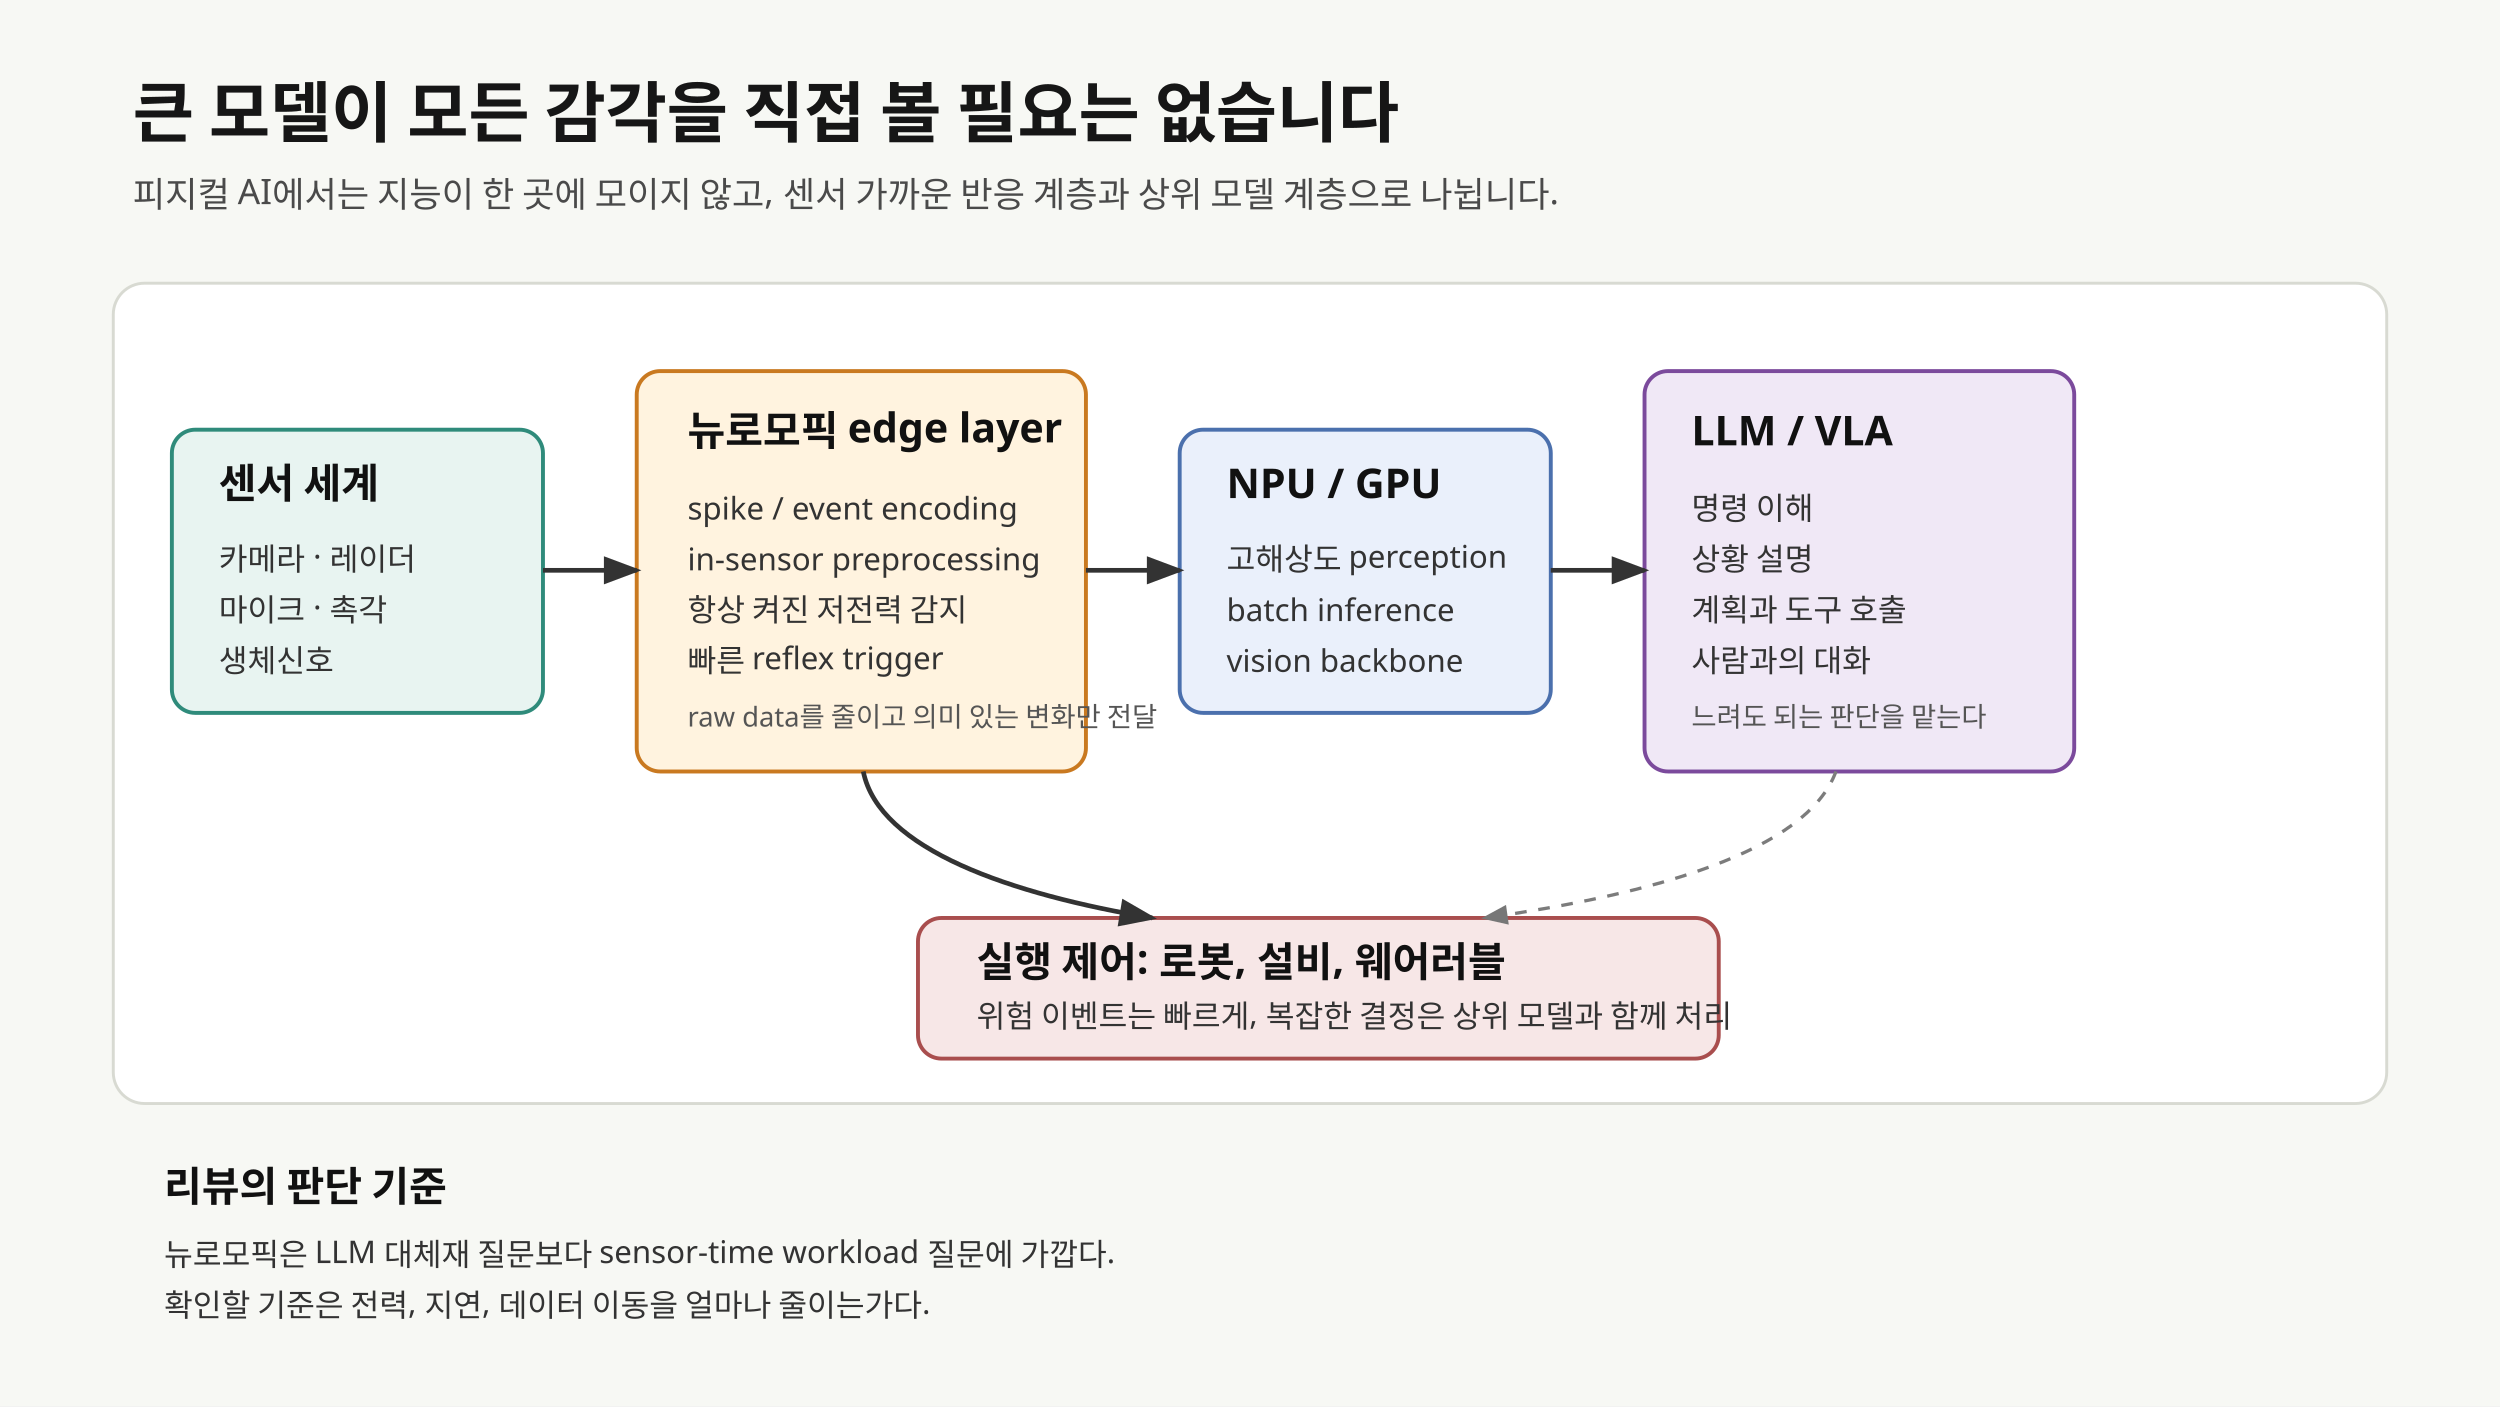
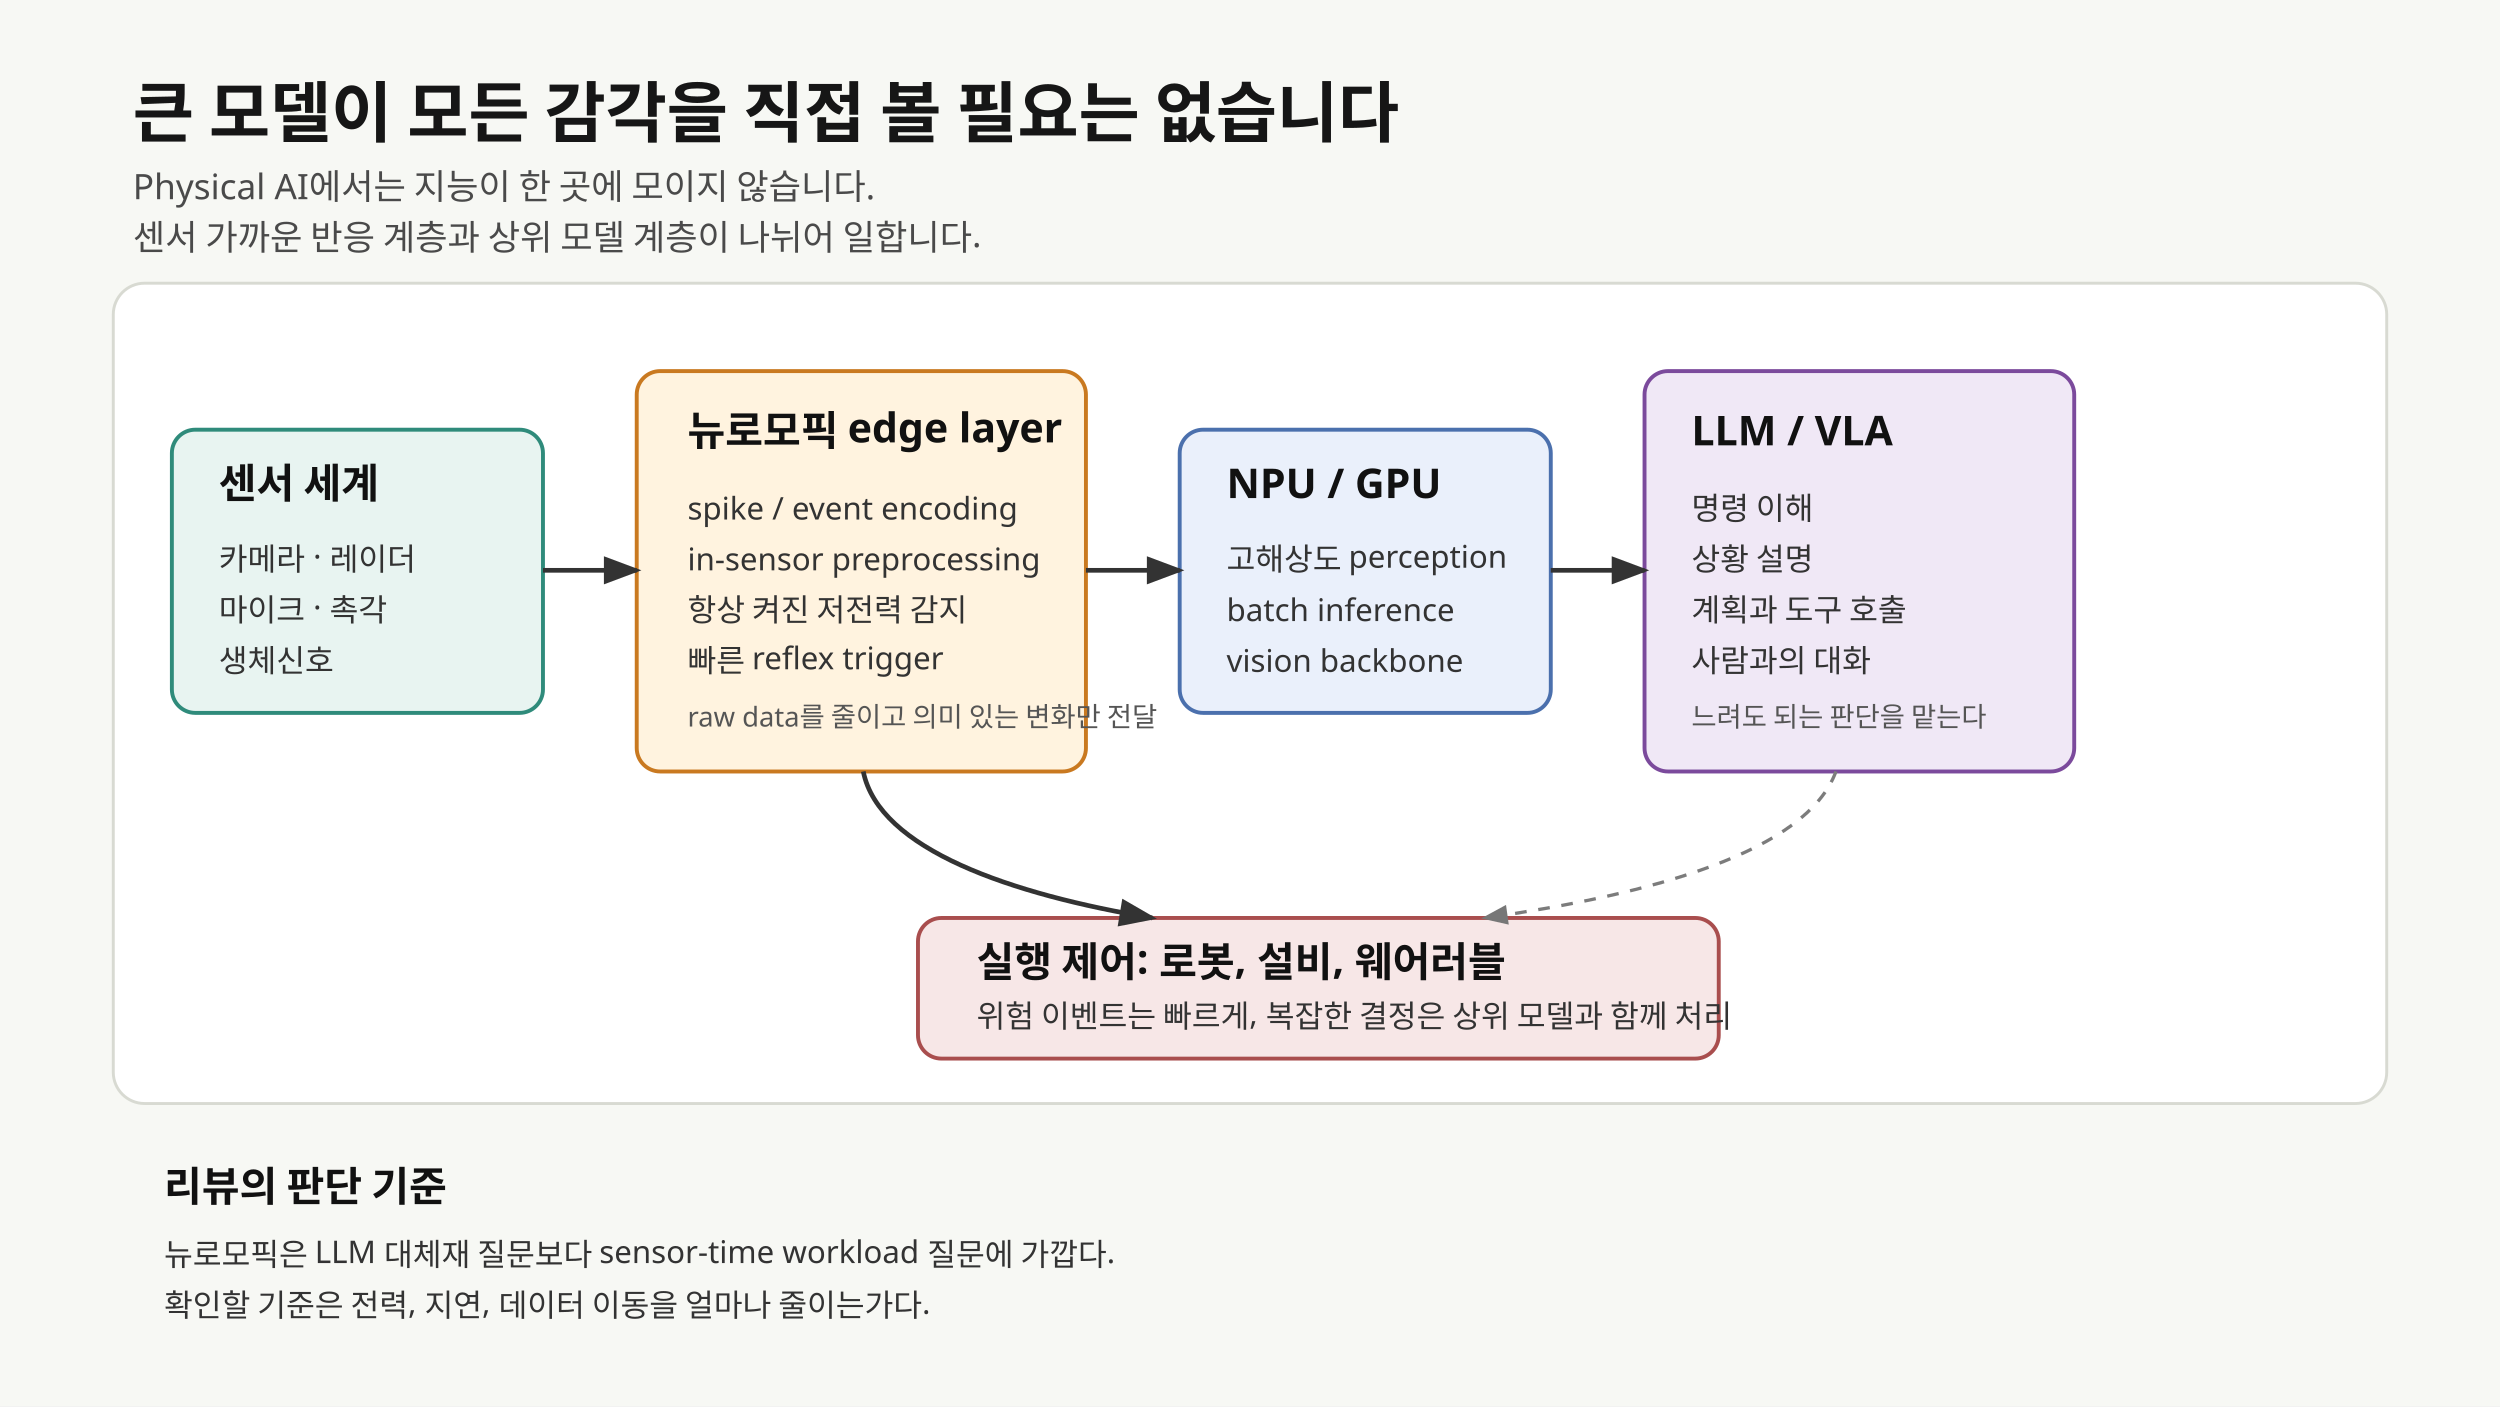
<svg xmlns="http://www.w3.org/2000/svg" width="1280" height="720" viewBox="0 0 1280 720" role="img" aria-labelledby="title desc">
  <defs>
    <style>
      .bg { fill: #f7f8f4; }
      .title { font: 700 34px "Segoe UI", "Malgun Gothic", sans-serif; fill: #161616; }
      .subtitle { font: 400 18px "Segoe UI", "Malgun Gothic", sans-serif; fill: #4a4a4a; }
      .label { font: 700 21px "Segoe UI", "Malgun Gothic", sans-serif; fill: #111; }
      .body { font: 400 16px "Segoe UI", "Malgun Gothic", sans-serif; fill: #333; }
      .small { font: 400 14px "Segoe UI", "Malgun Gothic", sans-serif; fill: #555; }
      .box { rx: 12; stroke-width: 2; }
      .sensor { fill: #e8f4f1; stroke: #2f8b7b; }
      .neuro { fill: #fff3df; stroke: #c97920; }
      .compute { fill: #eaf0fb; stroke: #4b70ad; }
      .model { fill: #f0e8f6; stroke: #7b4a9c; }
      .act { fill: #f7e7e7; stroke: #a94e4e; }
      .line { stroke: #333; stroke-width: 2.4; fill: none; marker-end: url(#arrow); }
      .soft { stroke: #7c7c7c; stroke-width: 1.7; stroke-dasharray: 6 6; fill: none; marker-end: url(#arrowSoft); }
      .rail { fill: #fff; stroke: #d8dad2; stroke-width: 1.5; rx: 16; }
    </style>
    <marker id="arrow" markerWidth="10" markerHeight="10" refX="7" refY="3" orient="auto" markerUnits="strokeWidth">
      <path d="M0,0 L0,6 L8,3 z" fill="#333" />
    </marker>
    <marker id="arrowSoft" markerWidth="10" markerHeight="10" refX="7" refY="3" orient="auto" markerUnits="strokeWidth">
      <path d="M0,0 L0,6 L8,3 z" fill="#777" />
    </marker>
  </defs>
  <rect width="1280" height="720" class="bg" />
  <text x="68" y="70" class="title">큰 모델이 모든 감각을 직접 볼 필요는 없습니다</text>
-   <text x="68" y="106" class="subtitle">피지컬 AI에서는 지능이 한 곳에 모이지 않고, 센서 가까운 반응 계층과 상위 모델 계층으로 나뉩니다.</text>
+   <text x="68" y="102" class="subtitle">Physical AI에서는 지능이 한 곳에 모이지 않습니다.</text>
+   <text x="68" y="128" class="subtitle">센서 가까운 반응 계층과 상위 모델 계층이 나뉘어 일합니다.</text>
  <rect x="58" y="145" width="1164" height="420" class="rail" />
  <rect x="88" y="220" width="190" height="145" class="box sensor" />
  <text x="112" y="255" class="label">센서 세계</text>
  <text x="112" y="292" class="body">카메라 · 레이더</text>
  <text x="112" y="318" class="body">마이크 · 촉각</text>
  <text x="112" y="344" class="body">생체신호</text>
  <rect x="326" y="190" width="230" height="205" class="box neuro" />
  <text x="352" y="228" class="label">뉴로모픽 edge layer</text>
  <text x="352" y="266" class="body">spike / event encoding</text>
  <text x="352" y="292" class="body">in-sensor preprocessing</text>
  <text x="352" y="318" class="body">항상 켜진 저전력 감지</text>
  <text x="352" y="344" class="body">빠른 reflex trigger</text>
  <text x="352" y="372" class="small">raw data를 줄이고 의미 있는 변화만 전달</text>
  <rect x="604" y="220" width="190" height="145" class="box compute" />
  <text x="628" y="255" class="label">NPU / GPU</text>
  <text x="628" y="292" class="body">고해상도 perception</text>
  <text x="628" y="318" class="body">batch inference</text>
  <text x="628" y="344" class="body">vision backbone</text>
  <rect x="842" y="190" width="220" height="205" class="box model" />
  <text x="866" y="228" class="label">LLM / VLA</text>
  <text x="866" y="266" class="body">명령 이해</text>
  <text x="866" y="292" class="body">상황 설명</text>
  <text x="866" y="318" class="body">계획과 도구 호출</text>
  <text x="866" y="344" class="body">사람과의 대화</text>
  <text x="866" y="372" class="small">느려도 되는 판단을 맡는다</text>
  <rect x="470" y="470" width="410" height="72" class="box act" />
  <text x="500" y="500" class="label">실행 제어: 로봇, 설비, 웨어러블</text>
  <text x="500" y="526" class="body">위험 이벤트는 빠르게, 복잡한 결정은 상위 모델과 함께 처리</text>
  <line x1="278" y1="292" x2="326" y2="292" class="line" />
  <line x1="556" y1="292" x2="604" y2="292" class="line" />
  <line x1="794" y1="292" x2="842" y2="292" class="line" />
  <path d="M442 395 C450 435 518 458 590 470" class="line" />
  <path d="M940 395 C925 436 846 458 760 470" class="soft" />
  <text x="84" y="615" class="label">리뷰의 판단 기준</text>
  <text x="84" y="648" class="body">뉴로모픽은 LLM 대체재 질문보다 sensor-time workload 질문에 가깝다.</text>
  <text x="84" y="674" class="body">확인할 기준은 전력, 지연, 데이터 이동을 얼마나 줄이는가다.</text>
</svg>
